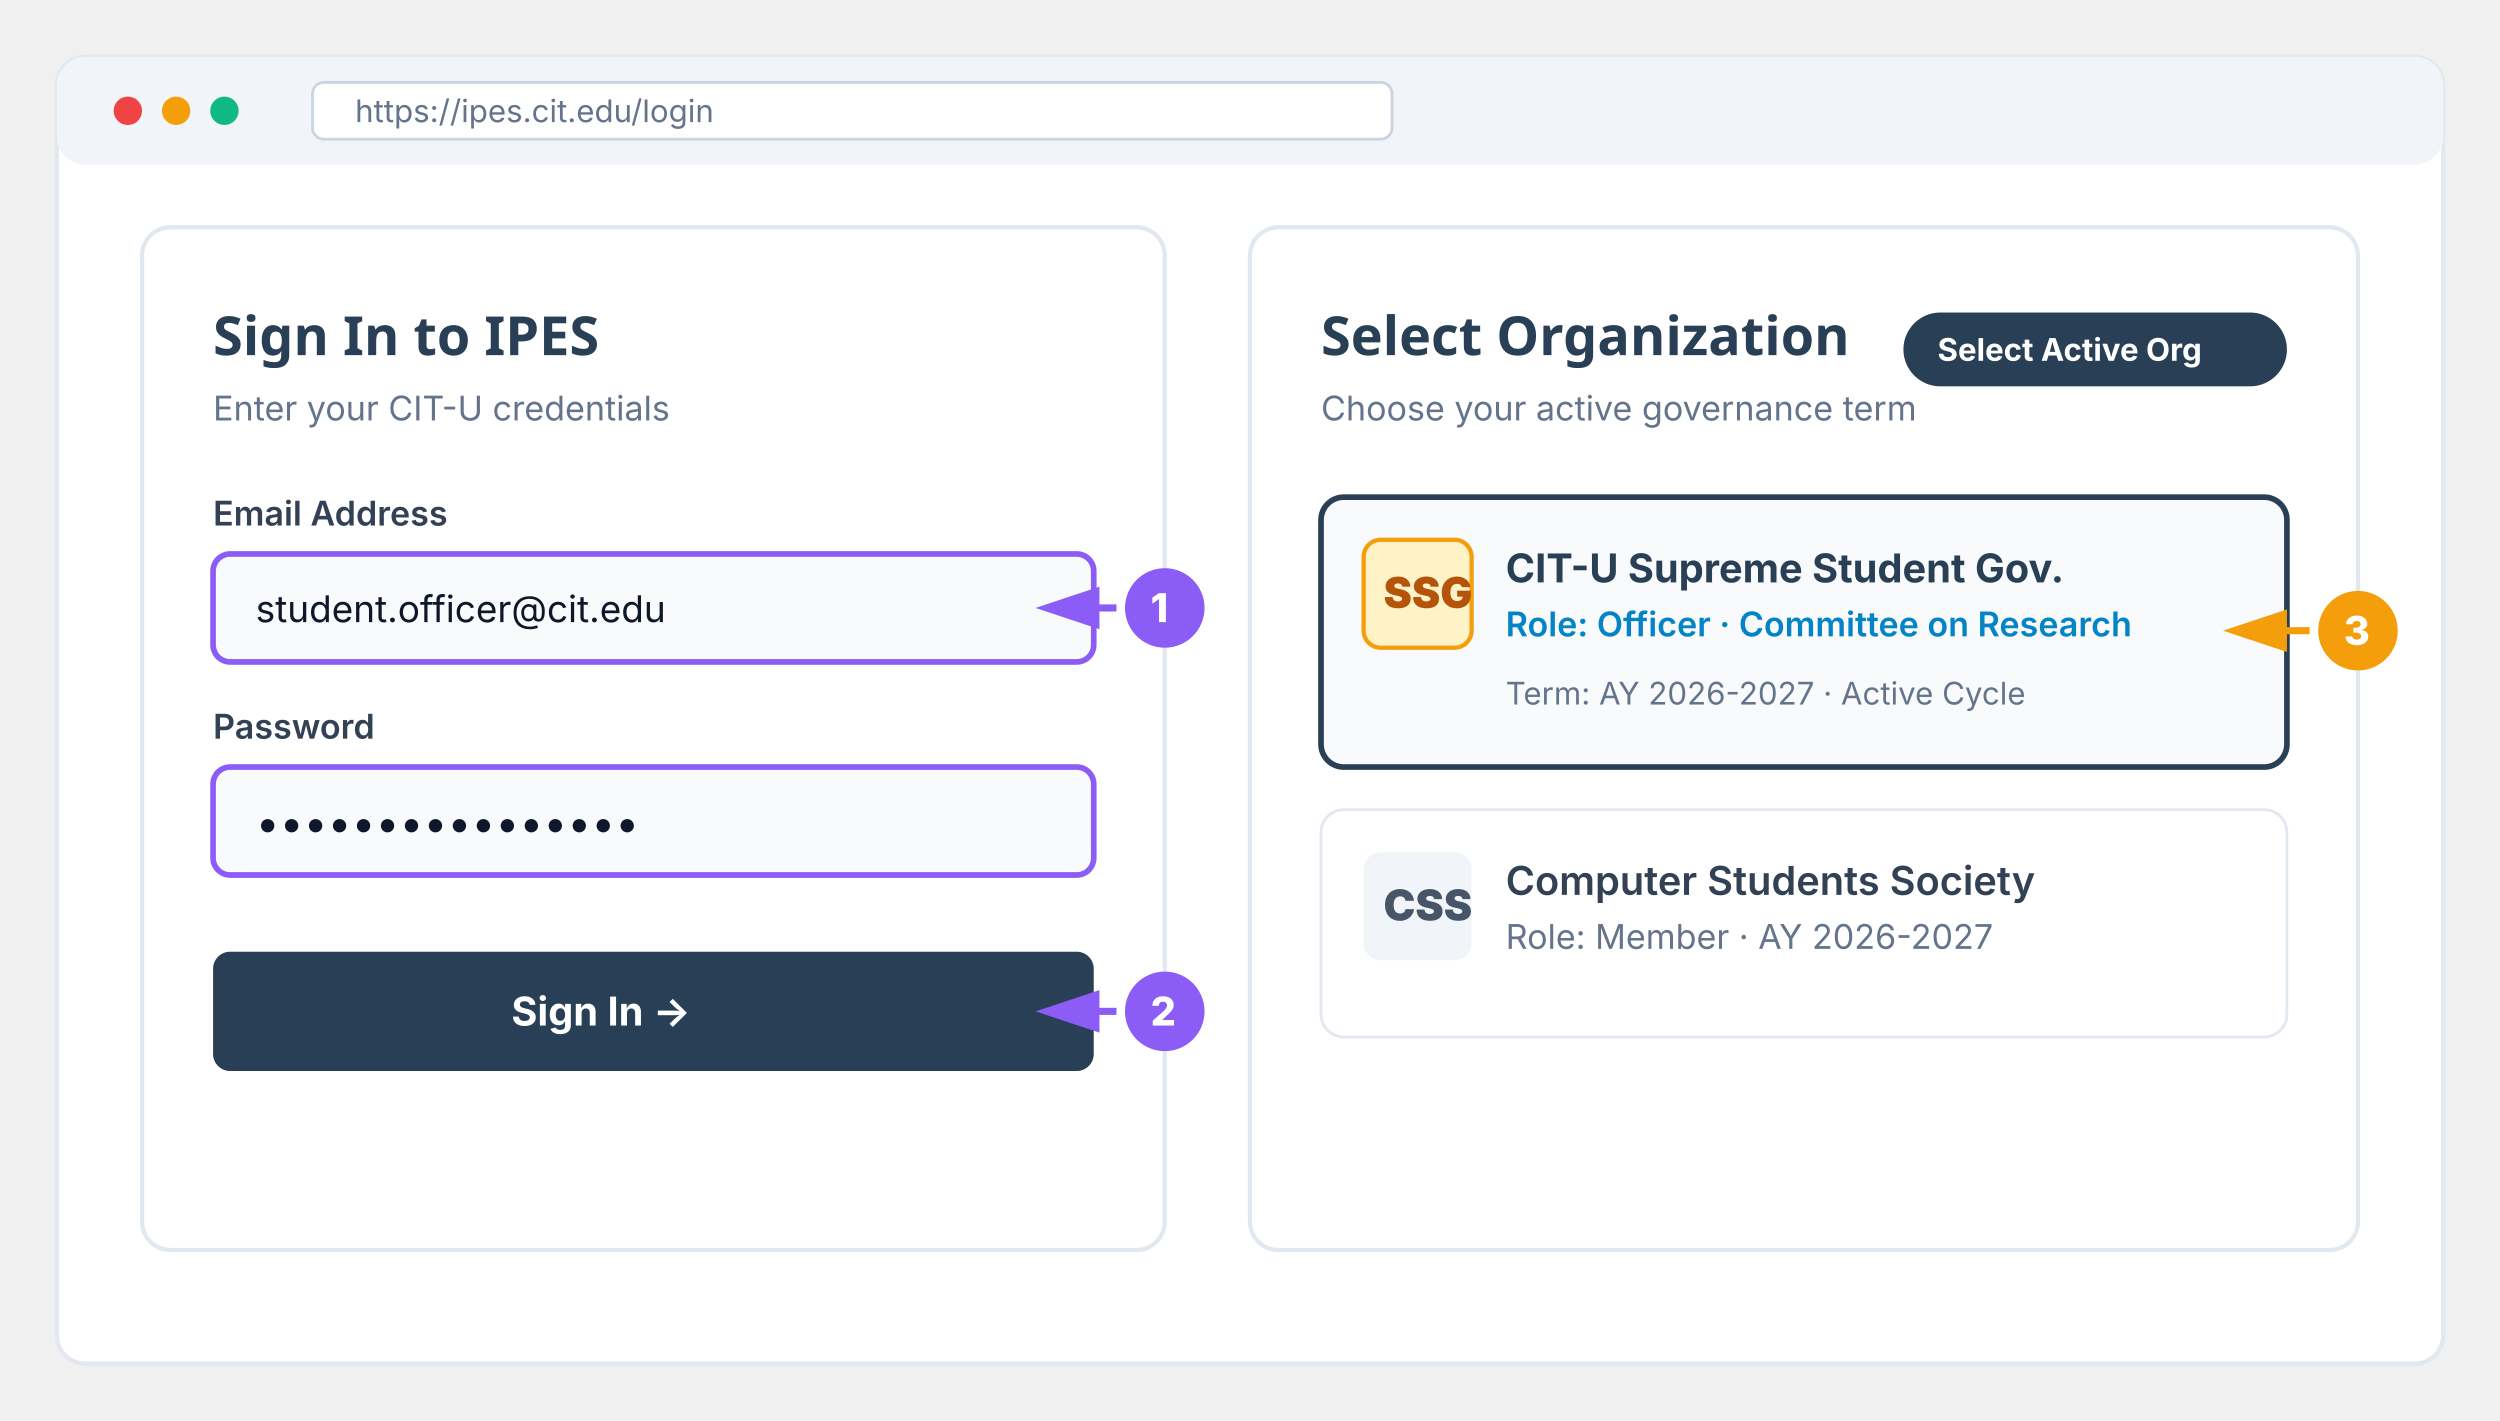
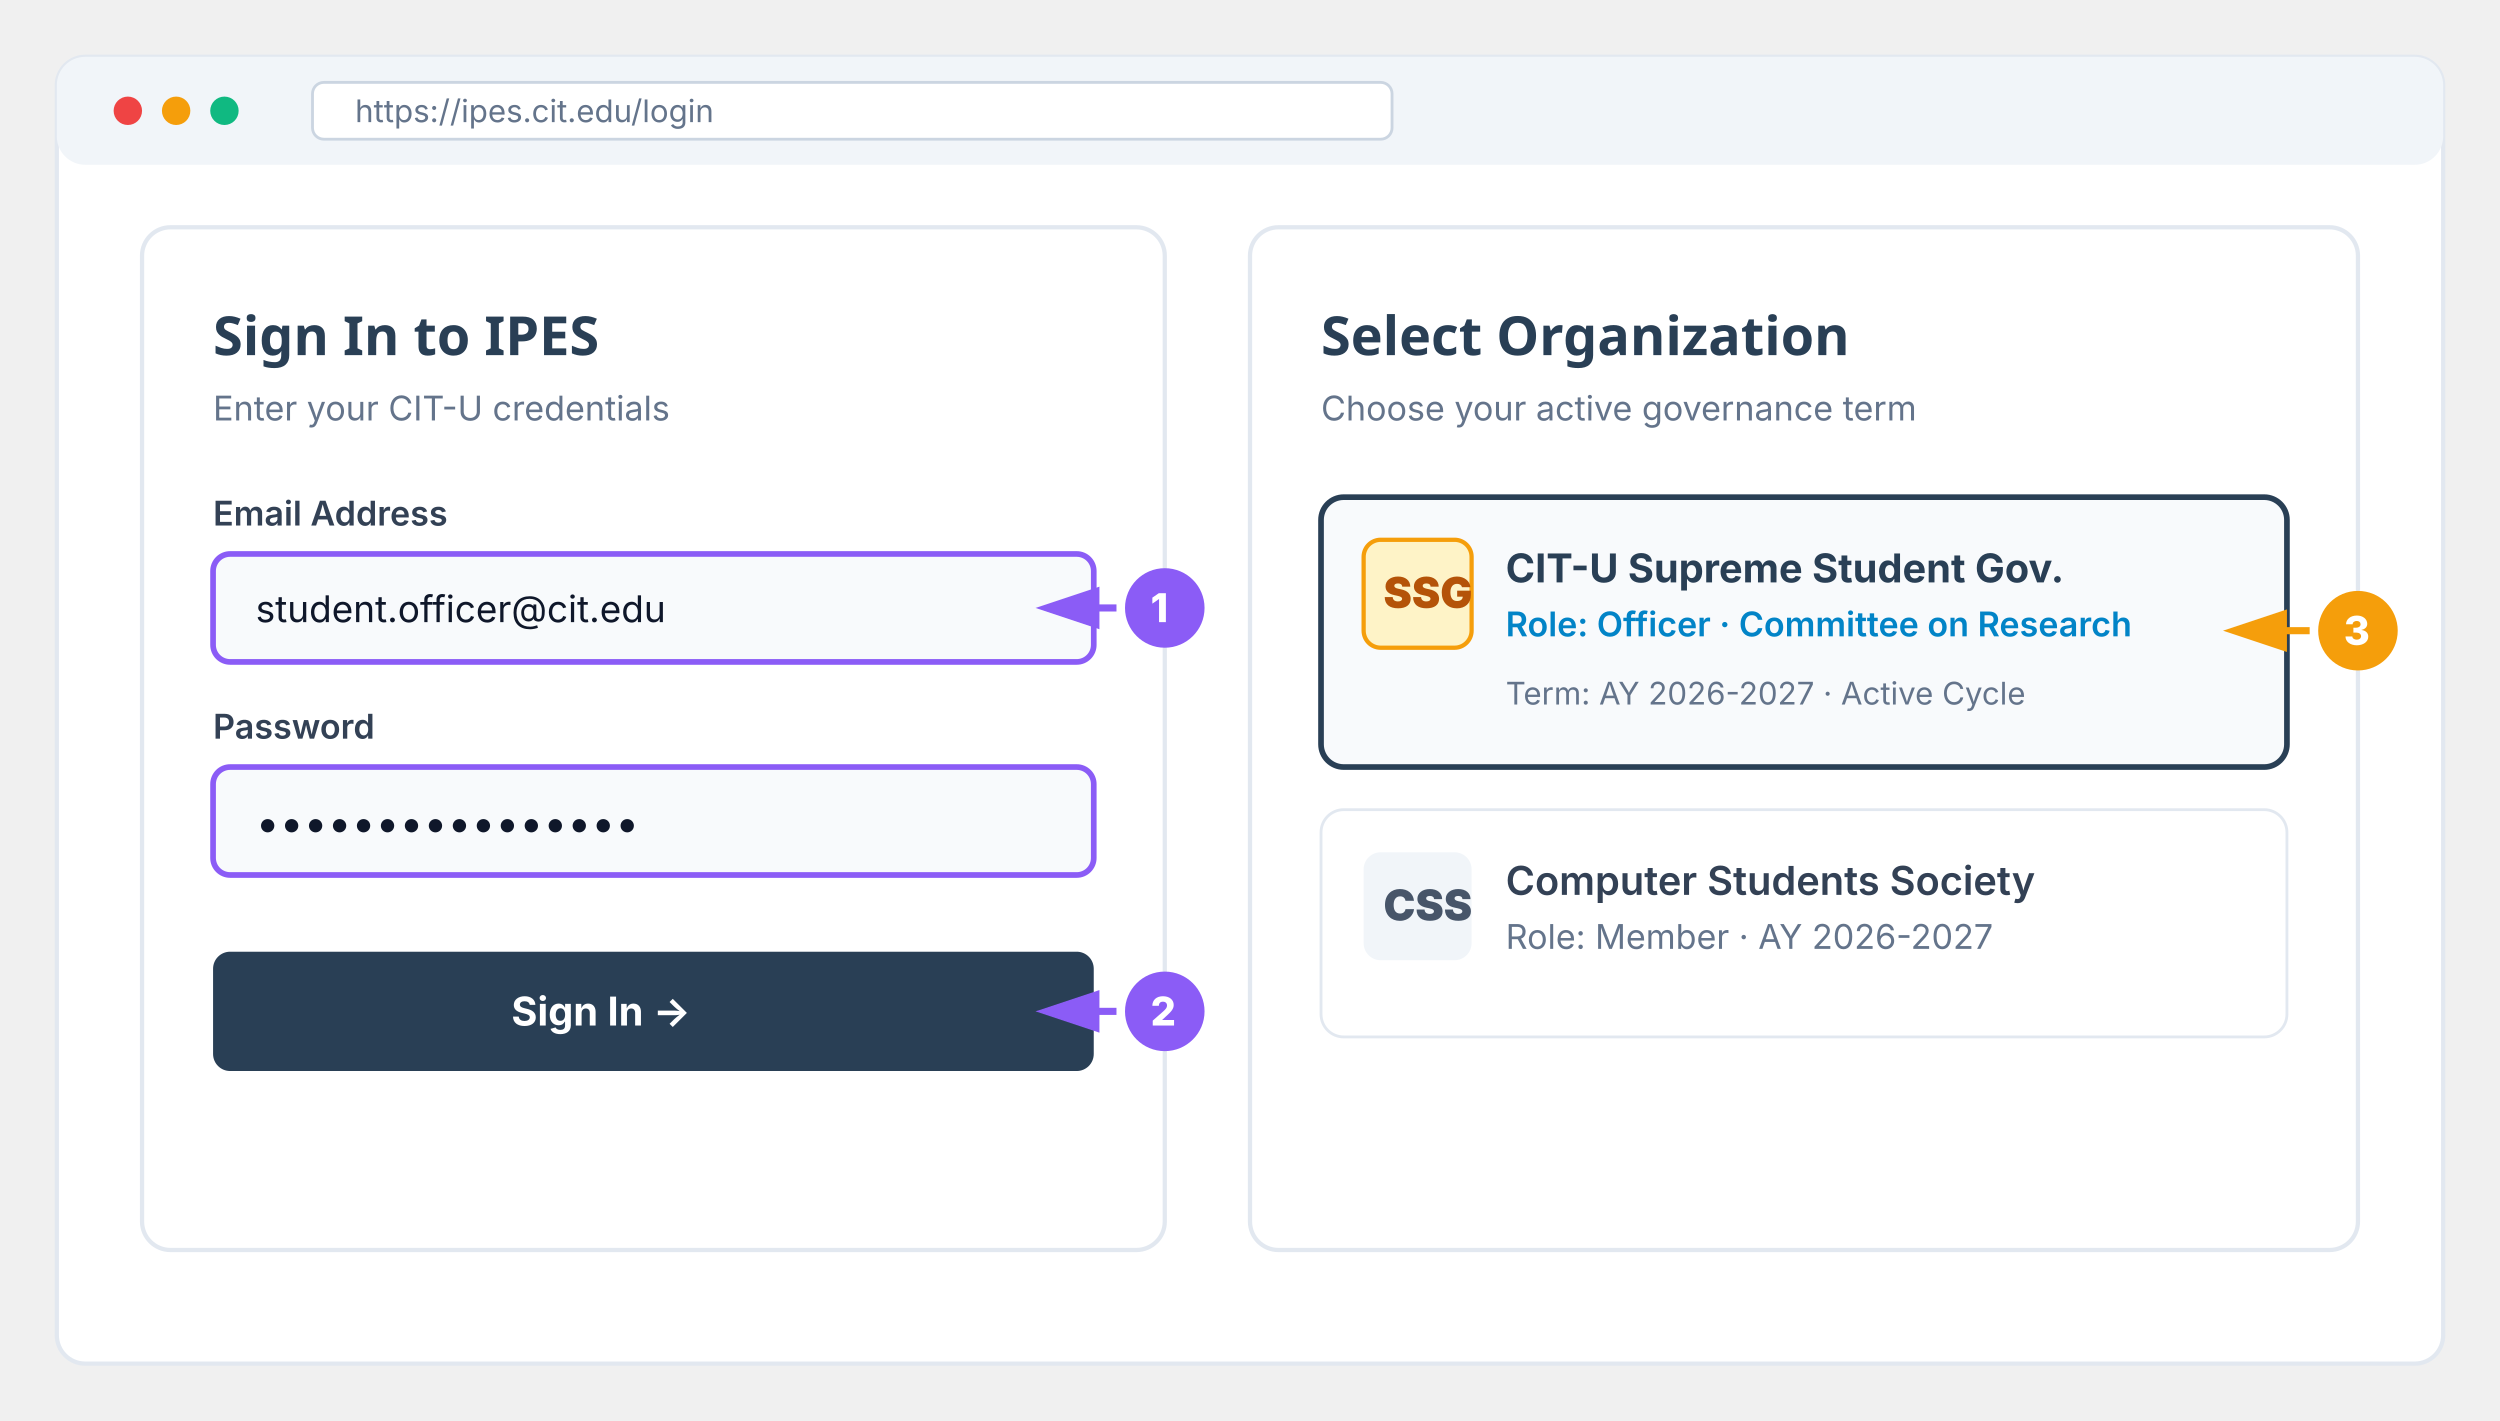
<svg xmlns="http://www.w3.org/2000/svg" viewBox="0 0 880 500" width="880" height="500" style="background:#f8fafc; border-radius:12px; font-family:'Inter',system-ui,sans-serif;">
  <defs>
    <marker id="arrow-violet-lm1" markerWidth="10" markerHeight="10" refX="6" refY="3" orient="auto">
      <path d="M0,0 L0,6 L9,3 z" fill="#8b5cf6" />
    </marker>
    <marker id="arrow-amber-lm1" markerWidth="10" markerHeight="10" refX="6" refY="3" orient="auto">
      <path d="M0,0 L0,6 L9,3 z" fill="#f59e0b" />
    </marker>
    <marker id="arrow-navy-lm1" markerWidth="10" markerHeight="10" refX="6" refY="3" orient="auto">
      <path d="M0,0 L0,6 L9,3 z" fill="#293f55" />
    </marker>
  </defs>
  <rect x="20" y="20" width="840" height="460" rx="10" fill="#ffffff" stroke="#e2e8f0" stroke-width="1.5" />
  <rect x="20" y="20" width="840" height="38" rx="10" fill="#f1f5f9" />
  <circle cx="45" cy="39" r="5" fill="#ef4444" />
  <circle cx="62" cy="39" r="5" fill="#f59e0b" />
  <circle cx="79" cy="39" r="5" fill="#10b981" />
  <rect x="110" y="29" width="380" height="20" rx="4" fill="#ffffff" stroke="#cbd5e1" stroke-width="1" />
  <text x="125" y="43" font-size="11" fill="#64748b">https://ipes.cit.edu/login</text>
  <rect x="50" y="80" width="360" height="360" rx="10" fill="#ffffff" stroke="#e2e8f0" stroke-width="1.5" />
  <text x="75" y="125" font-size="19" font-weight="700" fill="#293f55" font-family="'Montserrat', sans-serif">Sign In to IPES</text>
  <text x="75" y="148" font-size="12" fill="#64748b">Enter your CIT-U credentials</text>
  <text x="75" y="185" font-size="12" font-weight="600" fill="#334155">Email Address</text>
  <rect id="input-email" x="75" y="195" width="310" height="38" rx="6" fill="#f8fafc" stroke="#8b5cf6" stroke-width="2" />
  <text x="90" y="219" font-size="13" fill="#0f172a">student.officer@cit.edu</text>
  <text x="75" y="260" font-size="12" font-weight="600" fill="#334155">Password</text>
  <rect id="input-pwd" x="75" y="270" width="310" height="38" rx="6" fill="#f8fafc" stroke="#8b5cf6" stroke-width="2" />
  <text x="90" y="295" font-size="15" fill="#0f172a">••••••••••••••••</text>
  <rect id="btn-signin" x="75" y="335" width="310" height="42" rx="6" fill="#293f55" />
  <text x="180" y="361" font-size="14" font-weight="700" fill="#ffffff">Sign In →</text>
  <rect x="440" y="80" width="390" height="360" rx="10" fill="#ffffff" stroke="#e2e8f0" stroke-width="1.5" />
  <text x="465" y="125" font-size="19" font-weight="700" fill="#293f55" font-family="'Montserrat', sans-serif">Select Organization</text>
  <text x="465" y="148" font-size="12" fill="#64748b">Choose your active governance term</text>
  <rect id="org-card" x="465" y="175" width="340" height="95" rx="8" fill="#f8fafc" stroke="#293f55" stroke-width="2" />
  <rect x="480" y="190" width="38" height="38" rx="6" fill="#fef3c7" stroke="#f59e0b" stroke-width="1.5" />
  <text x="487" y="214" font-size="15" font-weight="900" fill="#b45309">SSG</text>
  <text x="530" y="205" font-size="14" font-weight="700" fill="#293f55">CIT-U Supreme Student Gov.</text>
  <text x="530" y="224" font-size="12" fill="#0284c7" font-weight="600">Role: Officer · Committee on Research</text>
  <text x="530" y="248" font-size="11" fill="#64748b">Term: AY 2026-2027 · Active Cycle</text>
  <rect x="465" y="285" width="340" height="80" rx="8" fill="#ffffff" stroke="#e2e8f0" stroke-width="1" />
  <rect x="480" y="300" width="38" height="38" rx="6" fill="#f1f5f9" />
  <text x="487" y="324" font-size="15" font-weight="900" fill="#475569">CSS</text>
  <text x="530" y="315" font-size="14" font-weight="600" fill="#334155">Computer Students Society</text>
  <text x="530" y="334" font-size="12" fill="#64748b">Role: Member · AY 2026-2027</text>
  <circle cx="410" cy="214" r="14" fill="#8b5cf6" />
  <text x="405" y="219" font-size="14" font-weight="800" fill="#ffffff">1</text>
  <path d="M 393 214 L 372 214" fill="none" stroke="#8b5cf6" stroke-width="2.5" marker-end="url(#arrow-violet-lm1)" />
  <circle cx="410" cy="356" r="14" fill="#8b5cf6" />
  <text x="405" y="361" font-size="14" font-weight="800" fill="#ffffff">2</text>
  <path d="M 393 356 L 372 356" fill="none" stroke="#8b5cf6" stroke-width="2.5" marker-end="url(#arrow-violet-lm1)" />
  <circle cx="830" cy="222" r="14" fill="#f59e0b" />
  <text x="825" y="227" font-size="14" font-weight="800" fill="#ffffff">3</text>
  <path d="M 813 222 L 790 222" fill="none" stroke="#f59e0b" stroke-width="2.5" marker-end="url(#arrow-amber-lm1)" />
-   <rect x="670" y="110" width="135" height="26" rx="13" fill="#293f55" />
-   <text x="682" y="127" font-size="11" font-weight="700" fill="#ffffff">Select Active Org</text>
</svg>
